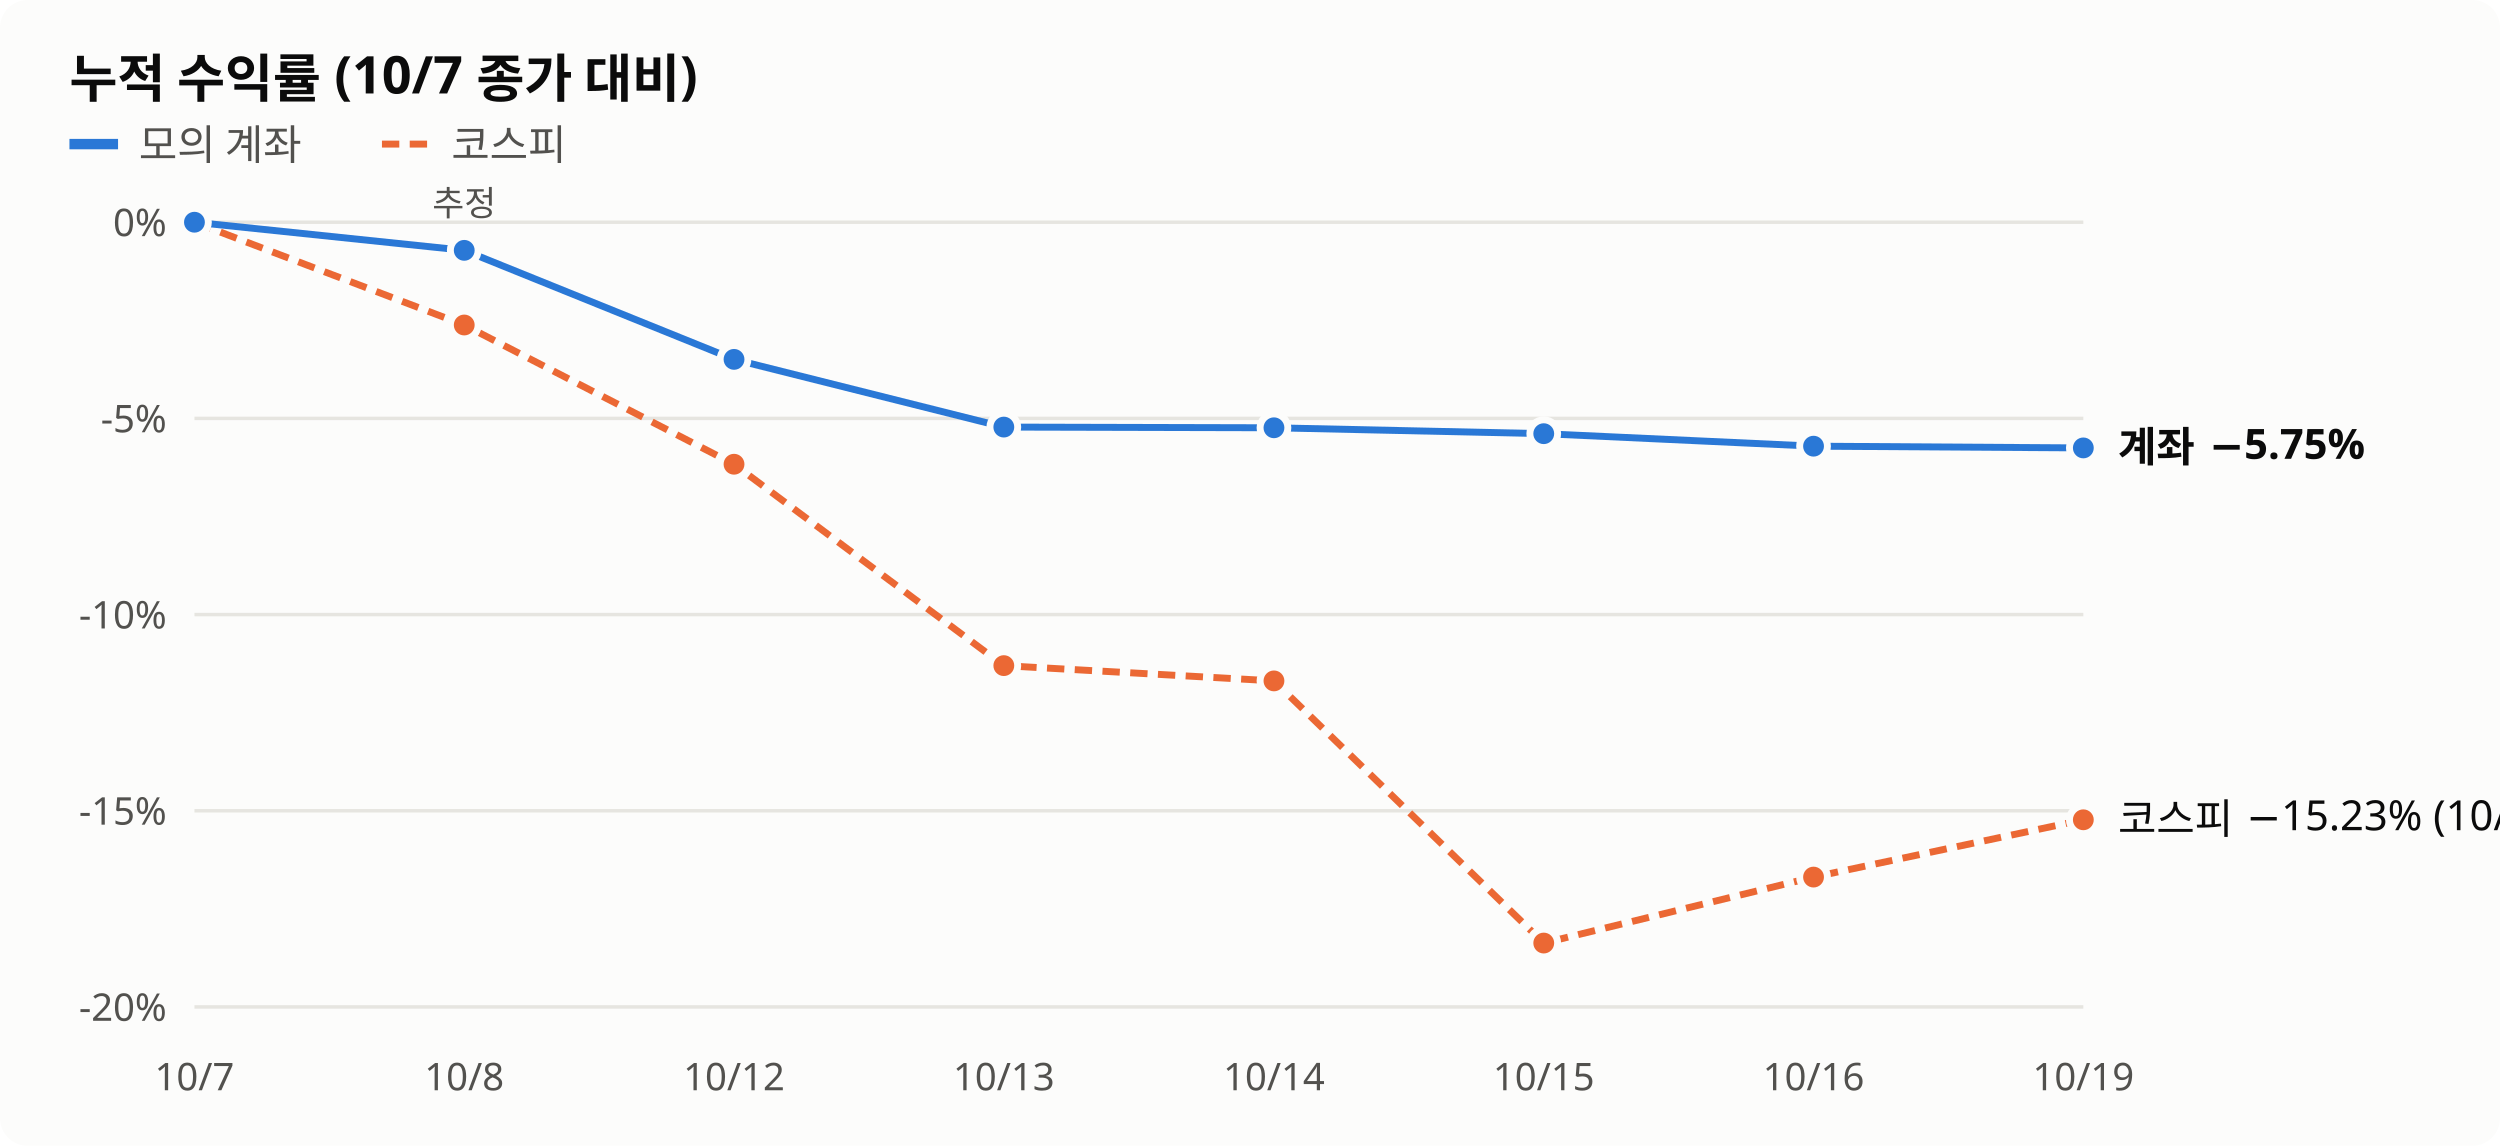
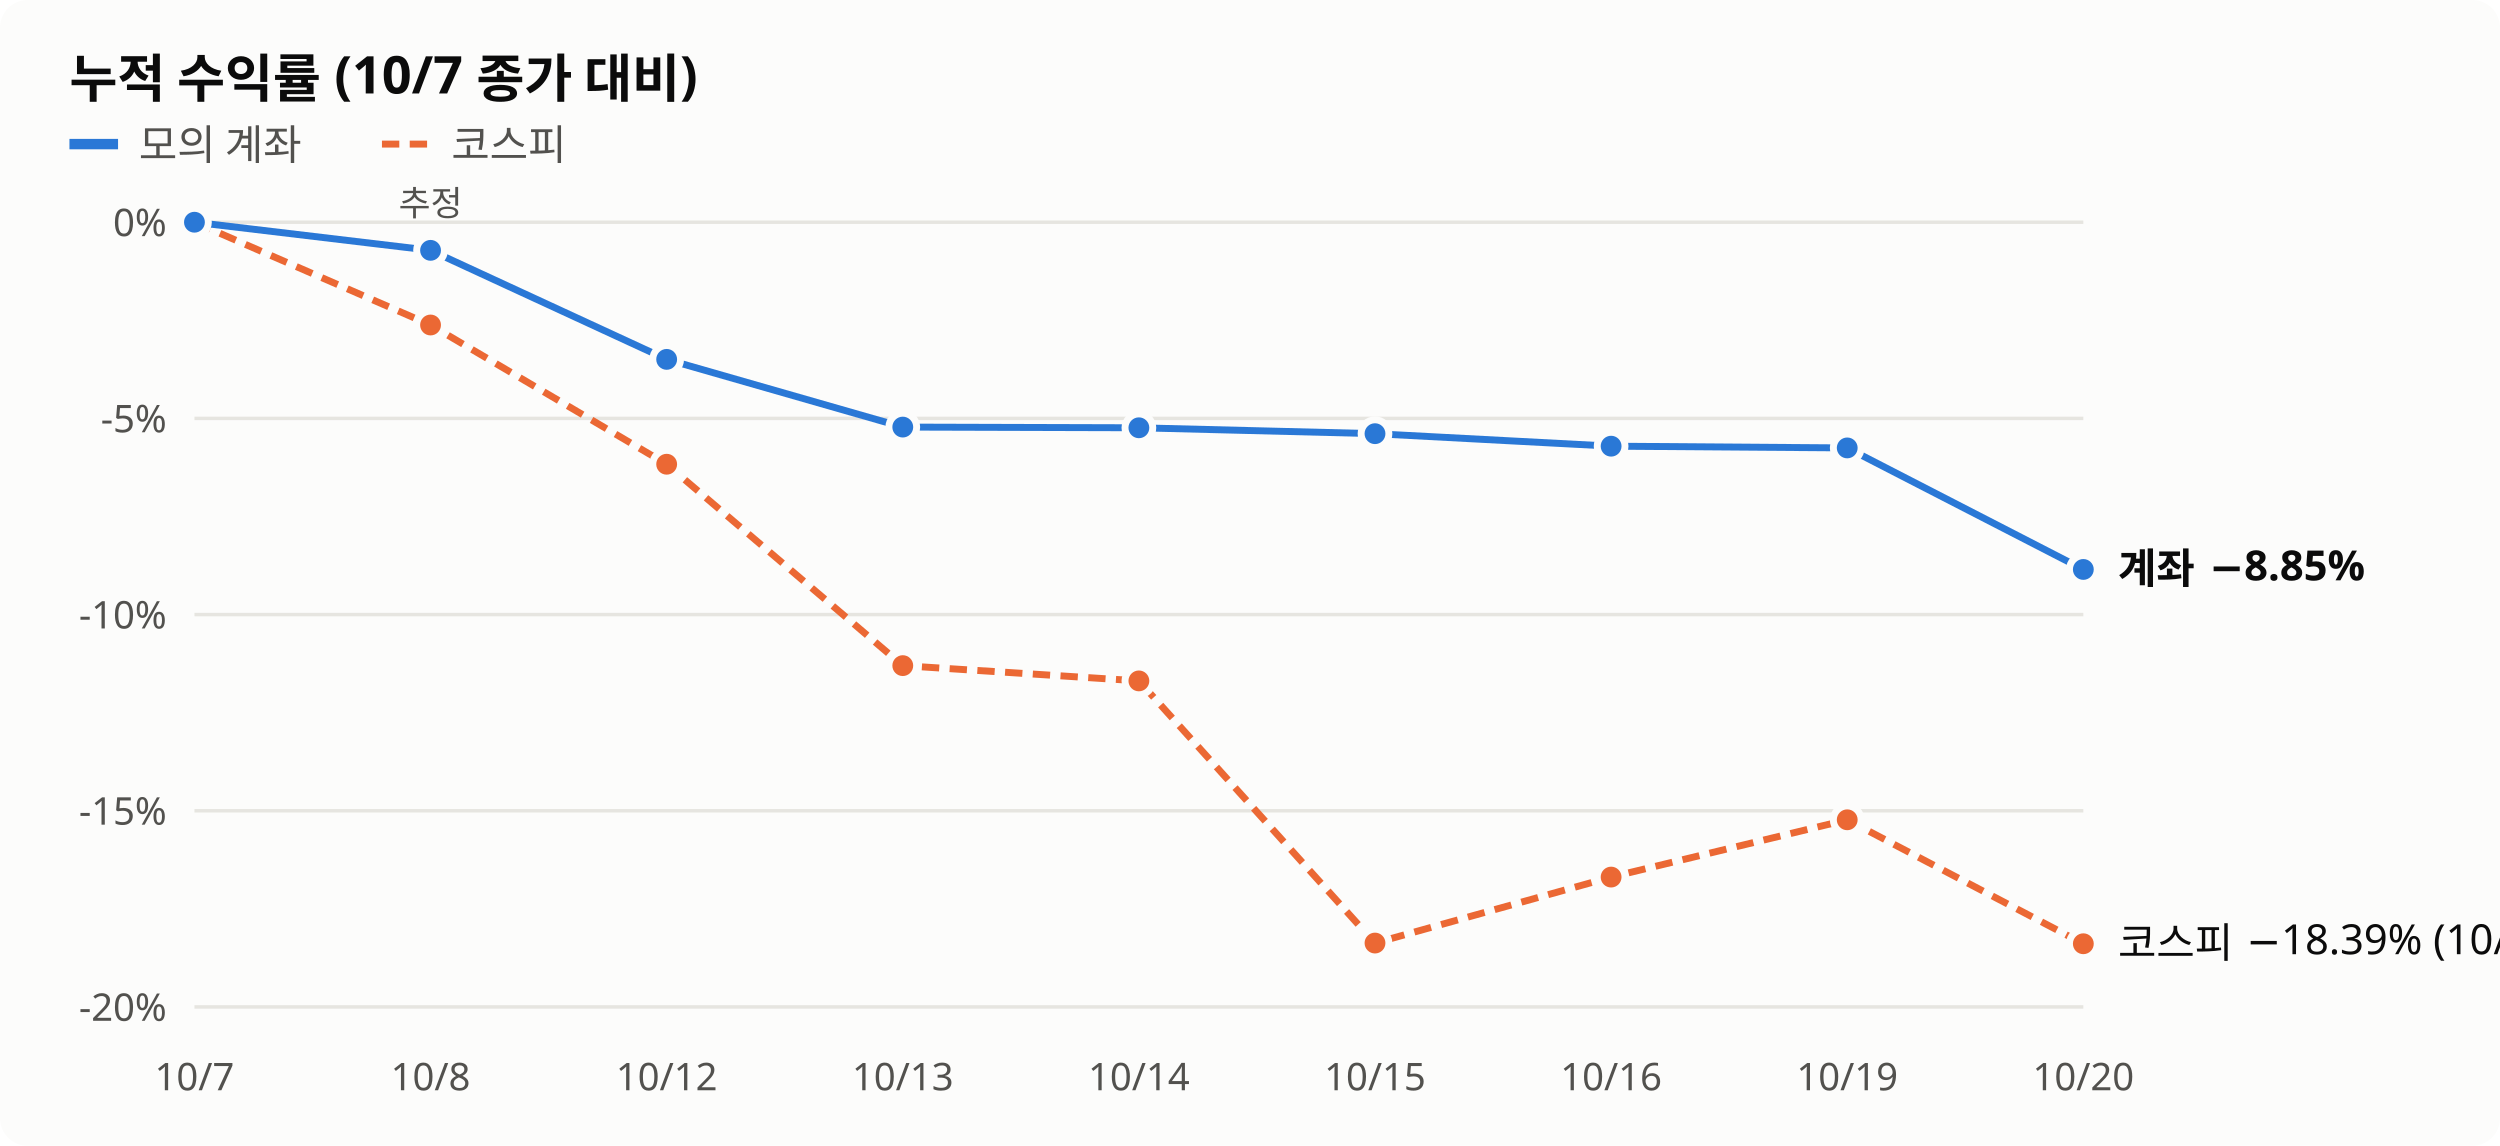
<svg xmlns="http://www.w3.org/2000/svg" viewBox="0 0 720 330" width="100%" style="max-width:720px" role="img">
  <rect width="720" height="330" rx="8" fill="#fcfcfb" />
  <text x="20.0" y="28.0" font-size="15" fill="#0b0b0b" text-anchor="start" font-weight="bold" font-family="'Malgun Gothic','Apple SD Gothic Neo','Noto Sans KR',sans-serif">누적 수익률 (10/7 종가 대비)</text>
  <rect x="20" y="40" width="14" height="3" fill="#2a78d6" />
  <text x="40.0" y="46.0" font-size="12" fill="#52514e" text-anchor="start" font-weight="normal" font-family="'Malgun Gothic','Apple SD Gothic Neo','Noto Sans KR',sans-serif">모의 계좌</text>
  <line x1="110" y1="41.5" x2="124" y2="41.5" stroke="#eb6834" stroke-width="2" stroke-dasharray="5 3" />
  <text x="130.0" y="46.0" font-size="12" fill="#52514e" text-anchor="start" font-weight="normal" font-family="'Malgun Gothic','Apple SD Gothic Neo','Noto Sans KR',sans-serif">코스피</text>
  <line x1="56" y1="64.0" x2="600" y2="64.0" stroke="#e6e5e0" />
  <text x="48.0" y="68.0" font-size="11" fill="#52514e" text-anchor="end" font-weight="normal" font-family="'Malgun Gothic','Apple SD Gothic Neo','Noto Sans KR',sans-serif">0%</text>
  <line x1="56" y1="120.5" x2="600" y2="120.5" stroke="#e6e5e0" />
  <text x="48.0" y="124.5" font-size="11" fill="#52514e" text-anchor="end" font-weight="normal" font-family="'Malgun Gothic','Apple SD Gothic Neo','Noto Sans KR',sans-serif">-5%</text>
  <line x1="56" y1="177.0" x2="600" y2="177.0" stroke="#e6e5e0" />
  <text x="48.0" y="181.0" font-size="11" fill="#52514e" text-anchor="end" font-weight="normal" font-family="'Malgun Gothic','Apple SD Gothic Neo','Noto Sans KR',sans-serif">-10%</text>
  <line x1="56" y1="233.5" x2="600" y2="233.5" stroke="#e6e5e0" />
  <text x="48.0" y="237.5" font-size="11" fill="#52514e" text-anchor="end" font-weight="normal" font-family="'Malgun Gothic','Apple SD Gothic Neo','Noto Sans KR',sans-serif">-15%</text>
  <line x1="56" y1="290.0" x2="600" y2="290.0" stroke="#e6e5e0" />
  <text x="48.0" y="294.0" font-size="11" fill="#52514e" text-anchor="end" font-weight="normal" font-family="'Malgun Gothic','Apple SD Gothic Neo','Noto Sans KR',sans-serif">-20%</text>
  <text x="56.0" y="314.0" font-size="11" fill="#52514e" text-anchor="middle" font-weight="normal" font-family="'Malgun Gothic','Apple SD Gothic Neo','Noto Sans KR',sans-serif">10/7</text>
-   <text x="133.7" y="314.0" font-size="11" fill="#52514e" text-anchor="middle" font-weight="normal" font-family="'Malgun Gothic','Apple SD Gothic Neo','Noto Sans KR',sans-serif">10/8</text>
-   <text x="211.4" y="314.0" font-size="11" fill="#52514e" text-anchor="middle" font-weight="normal" font-family="'Malgun Gothic','Apple SD Gothic Neo','Noto Sans KR',sans-serif">10/12</text>
-   <text x="289.1" y="314.0" font-size="11" fill="#52514e" text-anchor="middle" font-weight="normal" font-family="'Malgun Gothic','Apple SD Gothic Neo','Noto Sans KR',sans-serif">10/13</text>
-   <text x="366.9" y="314.0" font-size="11" fill="#52514e" text-anchor="middle" font-weight="normal" font-family="'Malgun Gothic','Apple SD Gothic Neo','Noto Sans KR',sans-serif">10/14</text>
-   <text x="444.6" y="314.0" font-size="11" fill="#52514e" text-anchor="middle" font-weight="normal" font-family="'Malgun Gothic','Apple SD Gothic Neo','Noto Sans KR',sans-serif">10/15</text>
-   <text x="522.3" y="314.0" font-size="11" fill="#52514e" text-anchor="middle" font-weight="normal" font-family="'Malgun Gothic','Apple SD Gothic Neo','Noto Sans KR',sans-serif">10/16</text>
-   <text x="600.0" y="314.0" font-size="11" fill="#52514e" text-anchor="middle" font-weight="normal" font-family="'Malgun Gothic','Apple SD Gothic Neo','Noto Sans KR',sans-serif">10/19</text>
-   <polyline points="56.0,64.0 133.7,93.6 211.4,133.7 289.1,191.7 366.9,196.1 444.6,271.6 522.3,252.6 600.0,236.1" fill="none" stroke="#eb6834" stroke-width="2" stroke-linejoin="round" stroke-dasharray="5 3" />
+   <text x="124.0" y="314.0" font-size="11" fill="#52514e" text-anchor="middle" font-weight="normal" font-family="'Malgun Gothic','Apple SD Gothic Neo','Noto Sans KR',sans-serif">10/8</text>
+   <text x="192.0" y="314.0" font-size="11" fill="#52514e" text-anchor="middle" font-weight="normal" font-family="'Malgun Gothic','Apple SD Gothic Neo','Noto Sans KR',sans-serif">10/12</text>
+   <text x="260.0" y="314.0" font-size="11" fill="#52514e" text-anchor="middle" font-weight="normal" font-family="'Malgun Gothic','Apple SD Gothic Neo','Noto Sans KR',sans-serif">10/13</text>
+   <text x="328.0" y="314.0" font-size="11" fill="#52514e" text-anchor="middle" font-weight="normal" font-family="'Malgun Gothic','Apple SD Gothic Neo','Noto Sans KR',sans-serif">10/14</text>
+   <text x="396.0" y="314.0" font-size="11" fill="#52514e" text-anchor="middle" font-weight="normal" font-family="'Malgun Gothic','Apple SD Gothic Neo','Noto Sans KR',sans-serif">10/15</text>
+   <text x="464.0" y="314.0" font-size="11" fill="#52514e" text-anchor="middle" font-weight="normal" font-family="'Malgun Gothic','Apple SD Gothic Neo','Noto Sans KR',sans-serif">10/16</text>
+   <text x="532.0" y="314.0" font-size="11" fill="#52514e" text-anchor="middle" font-weight="normal" font-family="'Malgun Gothic','Apple SD Gothic Neo','Noto Sans KR',sans-serif">10/19</text>
+   <text x="600.0" y="314.0" font-size="11" fill="#52514e" text-anchor="middle" font-weight="normal" font-family="'Malgun Gothic','Apple SD Gothic Neo','Noto Sans KR',sans-serif">10/20</text>
+   <polyline points="56.0,64.0 124.0,93.6 192.0,133.7 260.0,191.7 328.0,196.1 396.0,271.6 464.0,252.6 532.0,236.1 600.0,271.8" fill="none" stroke="#eb6834" stroke-width="2" stroke-linejoin="round" stroke-dasharray="5 3" />
  <circle cx="56.0" cy="64.0" r="4" fill="#eb6834" stroke="#fcfcfb" stroke-width="2" />
-   <circle cx="133.7" cy="93.6" r="4" fill="#eb6834" stroke="#fcfcfb" stroke-width="2" />
-   <circle cx="211.4" cy="133.7" r="4" fill="#eb6834" stroke="#fcfcfb" stroke-width="2" />
-   <circle cx="289.1" cy="191.7" r="4" fill="#eb6834" stroke="#fcfcfb" stroke-width="2" />
-   <circle cx="366.9" cy="196.1" r="4" fill="#eb6834" stroke="#fcfcfb" stroke-width="2" />
-   <circle cx="444.6" cy="271.6" r="4" fill="#eb6834" stroke="#fcfcfb" stroke-width="2" />
-   <circle cx="522.3" cy="252.6" r="4" fill="#eb6834" stroke="#fcfcfb" stroke-width="2" />
-   <circle cx="600.0" cy="236.1" r="4" fill="#eb6834" stroke="#fcfcfb" stroke-width="2" />
-   <polyline points="56.0,64.0 133.7,72.1 211.4,103.5 289.1,123.0 366.9,123.2 444.6,124.9 522.3,128.5 600.0,129.0" fill="none" stroke="#2a78d6" stroke-width="2" stroke-linejoin="round" />
+   <circle cx="124.0" cy="93.6" r="4" fill="#eb6834" stroke="#fcfcfb" stroke-width="2" />
+   <circle cx="192.0" cy="133.7" r="4" fill="#eb6834" stroke="#fcfcfb" stroke-width="2" />
+   <circle cx="260.0" cy="191.7" r="4" fill="#eb6834" stroke="#fcfcfb" stroke-width="2" />
+   <circle cx="328.0" cy="196.1" r="4" fill="#eb6834" stroke="#fcfcfb" stroke-width="2" />
+   <circle cx="396.0" cy="271.6" r="4" fill="#eb6834" stroke="#fcfcfb" stroke-width="2" />
+   <circle cx="464.0" cy="252.6" r="4" fill="#eb6834" stroke="#fcfcfb" stroke-width="2" />
+   <circle cx="532.0" cy="236.1" r="4" fill="#eb6834" stroke="#fcfcfb" stroke-width="2" />
+   <circle cx="600.0" cy="271.8" r="4" fill="#eb6834" stroke="#fcfcfb" stroke-width="2" />
+   <polyline points="56.0,64.0 124.0,72.1 192.0,103.5 260.0,123.0 328.0,123.2 396.0,124.9 464.0,128.5 532.0,129.0 600.0,164.0" fill="none" stroke="#2a78d6" stroke-width="2" stroke-linejoin="round" />
  <circle cx="56.0" cy="64.0" r="4" fill="#2a78d6" stroke="#fcfcfb" stroke-width="2" />
-   <circle cx="133.7" cy="72.1" r="4" fill="#2a78d6" stroke="#fcfcfb" stroke-width="2" />
-   <circle cx="211.4" cy="103.5" r="4" fill="#2a78d6" stroke="#fcfcfb" stroke-width="2" />
-   <circle cx="289.1" cy="123.0" r="4" fill="#2a78d6" stroke="#fcfcfb" stroke-width="2" />
-   <circle cx="366.9" cy="123.2" r="4" fill="#2a78d6" stroke="#fcfcfb" stroke-width="2" />
-   <circle cx="444.6" cy="124.9" r="4" fill="#2a78d6" stroke="#fcfcfb" stroke-width="2" />
-   <circle cx="522.3" cy="128.5" r="4" fill="#2a78d6" stroke="#fcfcfb" stroke-width="2" />
-   <circle cx="600.0" cy="129.0" r="4" fill="#2a78d6" stroke="#fcfcfb" stroke-width="2" />
-   <text x="610.0" y="133.0" font-size="12" fill="#0b0b0b" text-anchor="start" font-weight="bold" font-family="'Malgun Gothic','Apple SD Gothic Neo','Noto Sans KR',sans-serif">계좌 −5.75%</text>
-   <text x="610.0" y="240.1" font-size="12" fill="#0b0b0b" text-anchor="start" font-weight="normal" font-family="'Malgun Gothic','Apple SD Gothic Neo','Noto Sans KR',sans-serif">코스피 −15.23% (10/19)</text>
-   <text x="133.7" y="62.1" font-size="10" fill="#52514e" text-anchor="middle" font-weight="normal" font-family="'Malgun Gothic','Apple SD Gothic Neo','Noto Sans KR',sans-serif">추정</text>
+   <circle cx="124.0" cy="72.1" r="4" fill="#2a78d6" stroke="#fcfcfb" stroke-width="2" />
+   <circle cx="192.0" cy="103.5" r="4" fill="#2a78d6" stroke="#fcfcfb" stroke-width="2" />
+   <circle cx="260.0" cy="123.0" r="4" fill="#2a78d6" stroke="#fcfcfb" stroke-width="2" />
+   <circle cx="328.0" cy="123.2" r="4" fill="#2a78d6" stroke="#fcfcfb" stroke-width="2" />
+   <circle cx="396.0" cy="124.9" r="4" fill="#2a78d6" stroke="#fcfcfb" stroke-width="2" />
+   <circle cx="464.0" cy="128.5" r="4" fill="#2a78d6" stroke="#fcfcfb" stroke-width="2" />
+   <circle cx="532.0" cy="129.0" r="4" fill="#2a78d6" stroke="#fcfcfb" stroke-width="2" />
+   <circle cx="600.0" cy="164.0" r="4" fill="#2a78d6" stroke="#fcfcfb" stroke-width="2" />
+   <text x="610.0" y="168.0" font-size="12" fill="#0b0b0b" text-anchor="start" font-weight="bold" font-family="'Malgun Gothic','Apple SD Gothic Neo','Noto Sans KR',sans-serif">계좌 −8.85%</text>
+   <text x="610.0" y="275.8" font-size="12" fill="#0b0b0b" text-anchor="start" font-weight="normal" font-family="'Malgun Gothic','Apple SD Gothic Neo','Noto Sans KR',sans-serif">코스피 −18.39% (10/20)</text>
+   <text x="124.0" y="62.1" font-size="10" fill="#52514e" text-anchor="middle" font-weight="normal" font-family="'Malgun Gothic','Apple SD Gothic Neo','Noto Sans KR',sans-serif">추정</text>
</svg>
